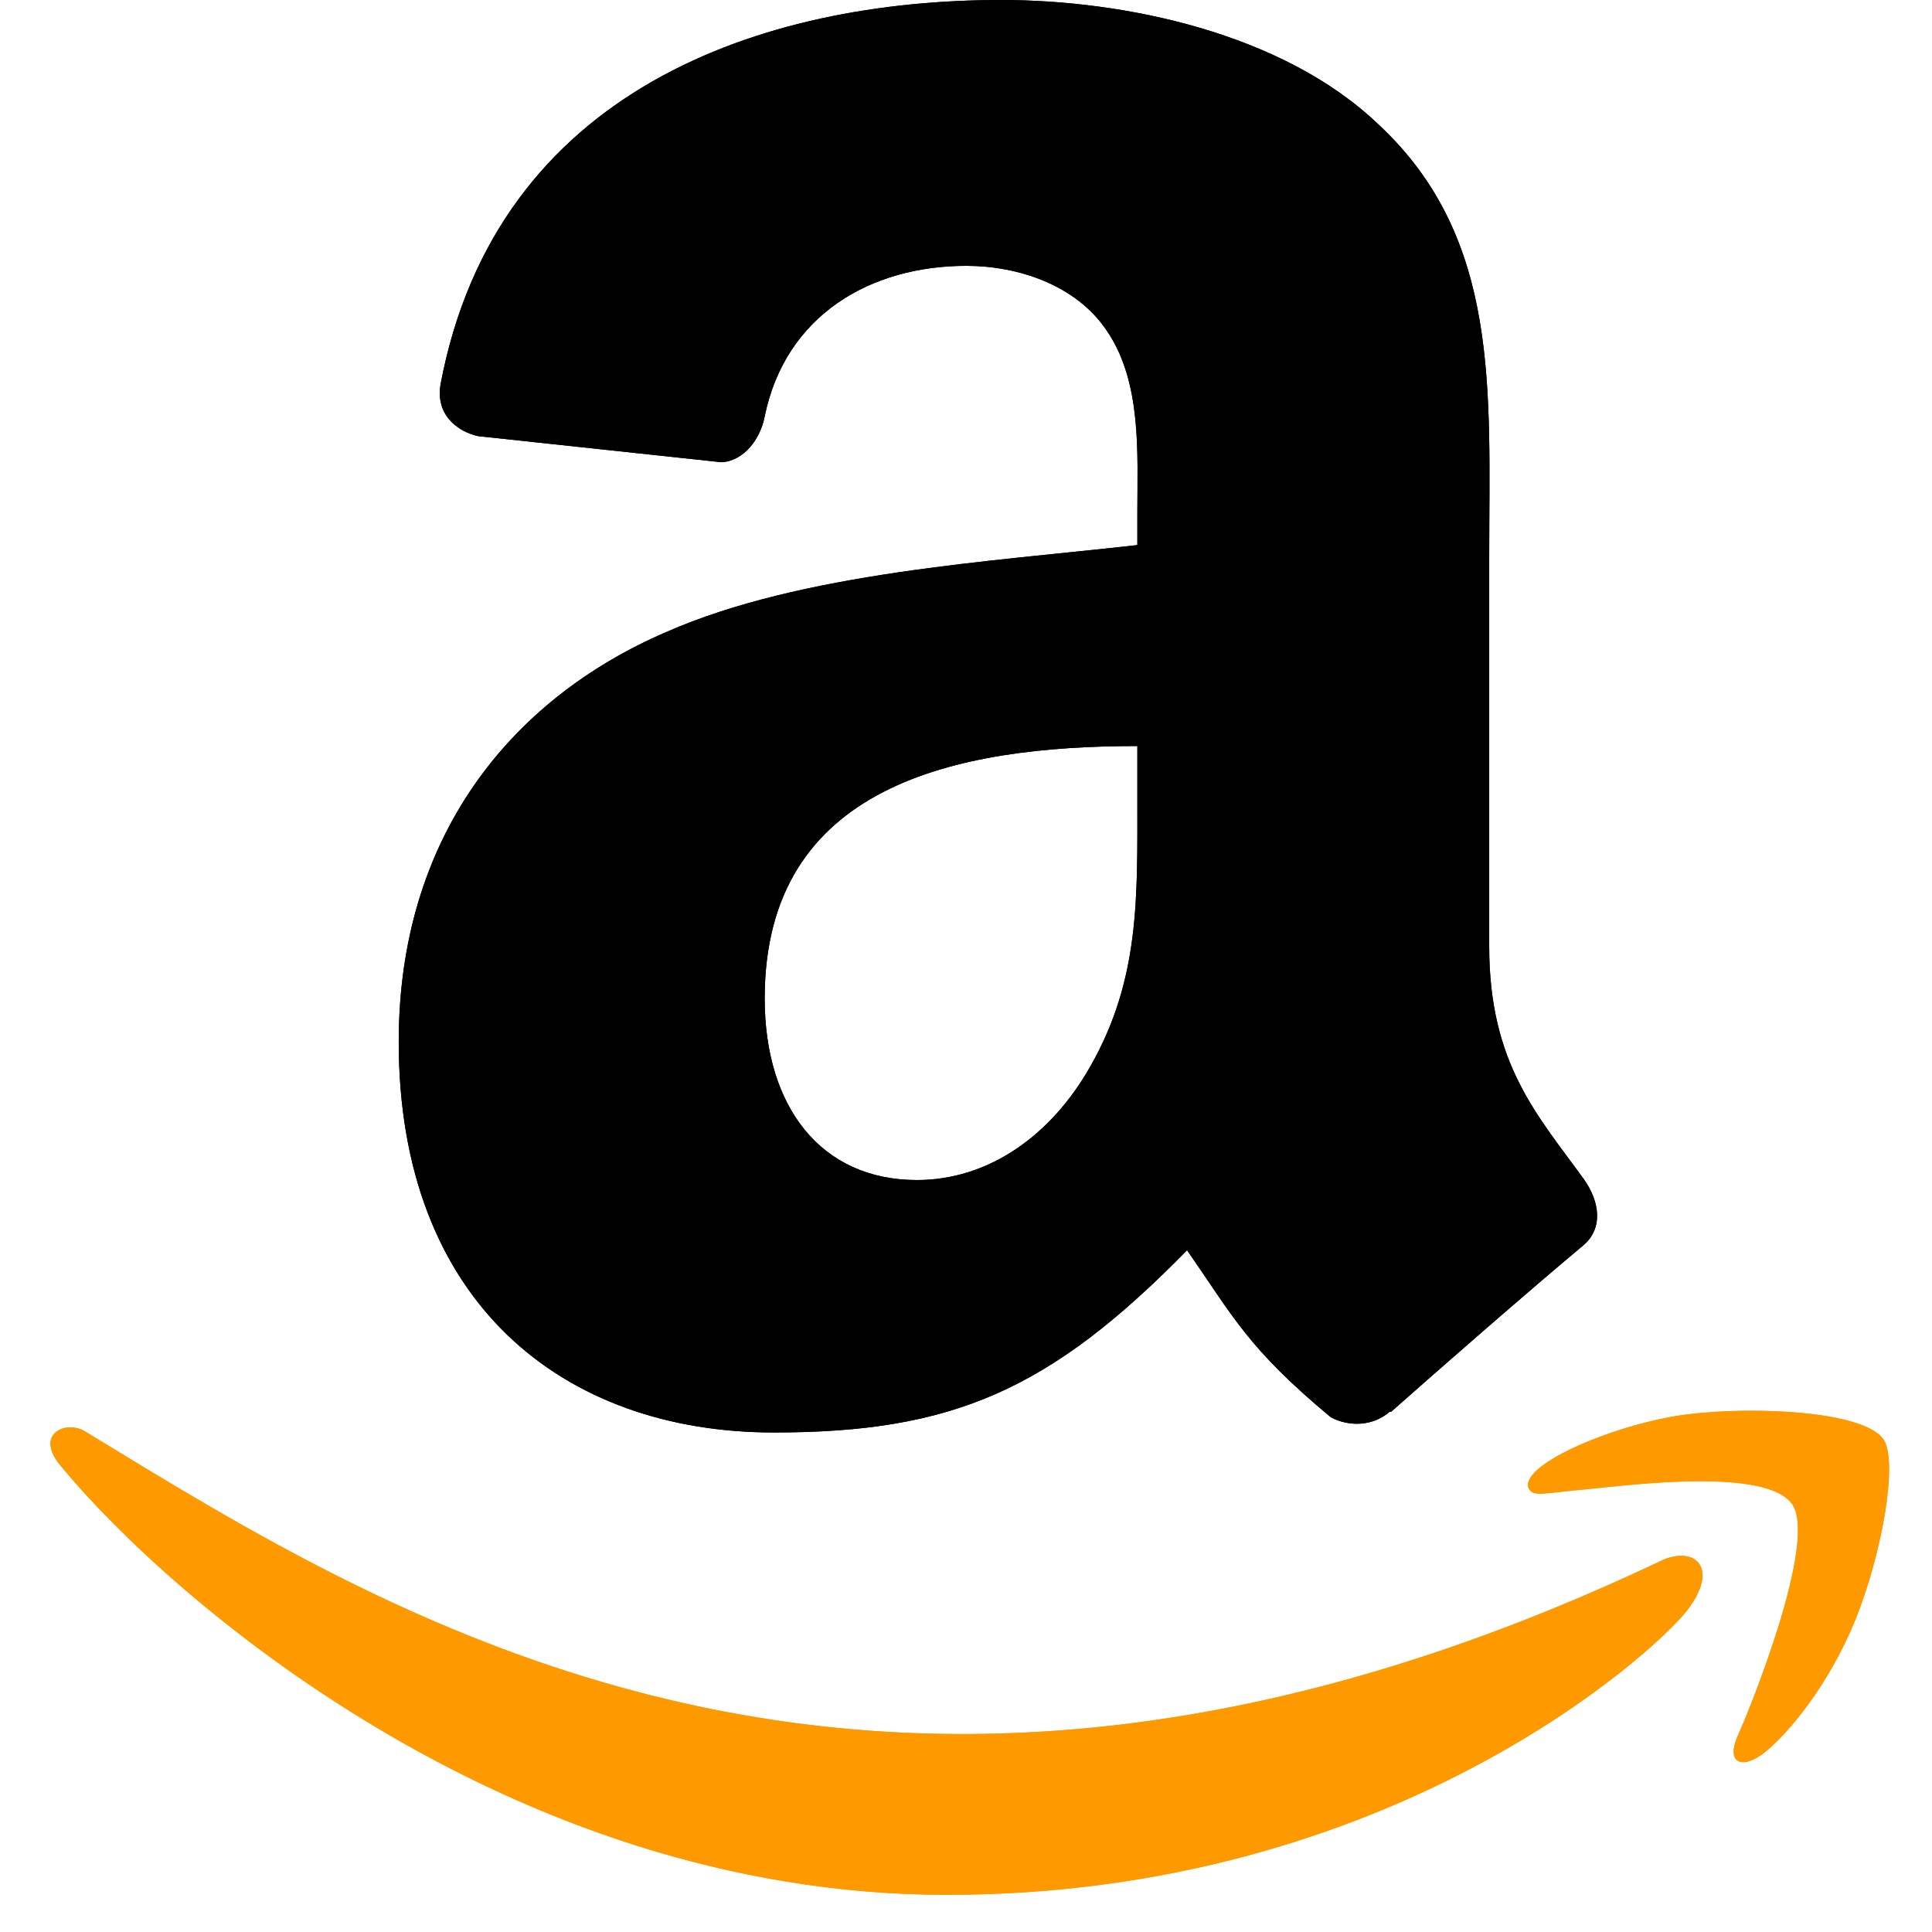
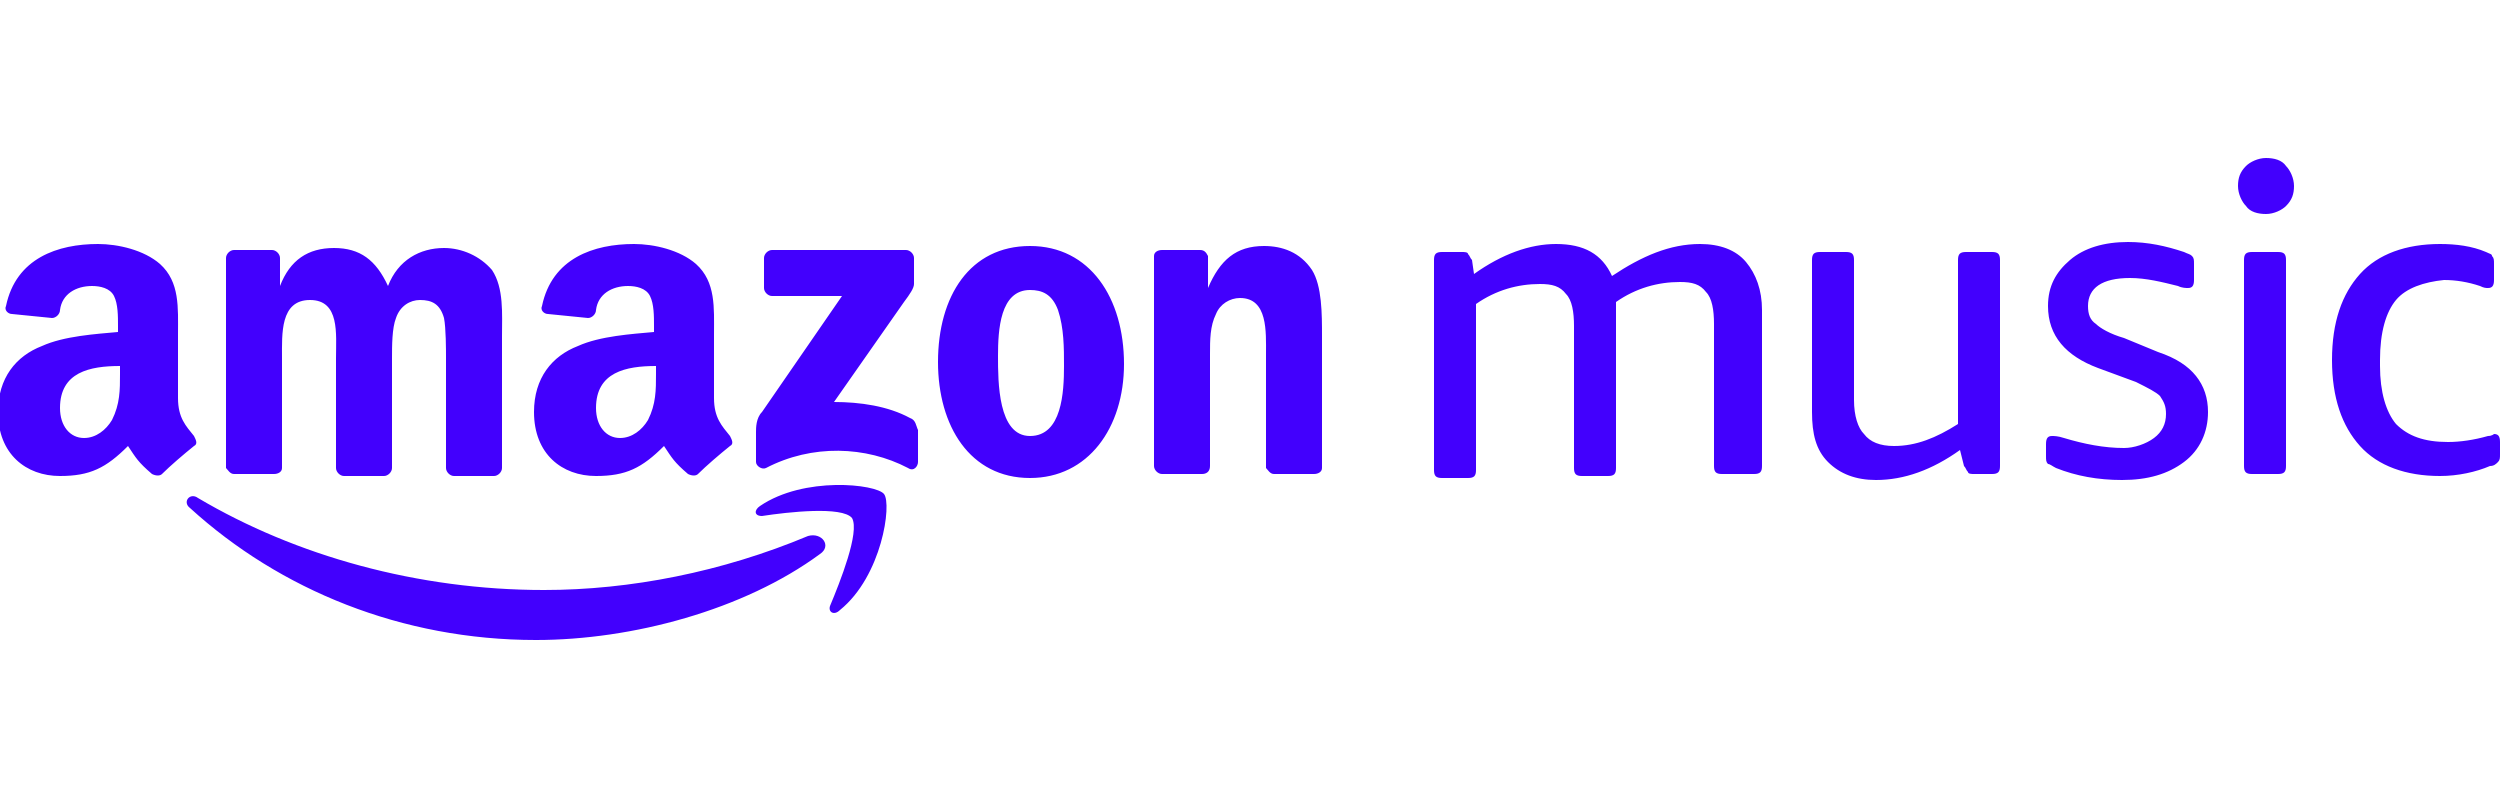
- <svg xmlns="http://www.w3.org/2000/svg" height="2500" viewBox="2.167 .438 251.038 259.969" width="2500">
-   <g fill="none" fill-rule="evenodd">
-     <path d="m221.503 210.324c-105.235 50.083-170.545 8.18-212.352-17.271-2.587-1.604-6.984.375-3.169 4.757 13.928 16.888 59.573 57.593 119.153 57.593 59.621 0 95.09-32.532 99.527-38.207 4.407-5.627 1.294-8.731-3.16-6.872zm29.555-16.322c-2.826-3.68-17.184-4.366-26.22-3.256-9.05 1.078-22.634 6.609-21.453 9.93.606 1.244 1.843.686 8.06.127 6.234-.622 23.698-2.826 27.337 1.931 3.656 4.79-5.57 27.608-7.255 31.288-1.628 3.68.622 4.629 3.68 2.178 3.016-2.45 8.476-8.795 12.14-17.774 3.639-9.028 5.858-21.622 3.71-24.424z" fill="#f90" fill-rule="nonzero" />
-     <path d="m150.744 108.13c0 13.141.332 24.1-6.31 35.77-5.361 9.489-13.853 15.324-23.341 15.324-12.952 0-20.495-9.868-20.495-24.432 0-28.75 25.76-33.968 50.146-33.968zm34.015 82.216c-2.23 1.992-5.456 2.135-7.97.806-11.196-9.298-13.189-13.615-19.356-22.487-18.502 18.882-31.596 24.527-55.601 24.527-28.37 0-50.478-17.506-50.478-52.565 0-27.373 14.85-46.018 35.96-55.126 18.313-8.066 43.884-9.489 63.43-11.718v-4.365c0-8.018.616-17.506-4.08-24.432-4.128-6.215-12.003-8.777-18.93-8.777-12.856 0-24.337 6.594-27.136 20.257-.57 3.037-2.799 6.026-5.835 6.168l-32.735-3.51c-2.751-.618-5.787-2.847-5.028-7.07 7.543-39.66 43.36-51.616 75.43-51.616 16.415 0 37.858 4.365 50.81 16.795 16.415 15.323 14.849 35.77 14.849 58.02v52.565c0 15.798 6.547 22.724 12.714 31.264 2.182 3.036 2.657 6.69-.095 8.966-6.879 5.74-19.119 16.415-25.855 22.393l-.095-.095" fill="#000" />
-     <path d="m221.503 210.324c-105.235 50.083-170.545 8.18-212.352-17.271-2.587-1.604-6.984.375-3.169 4.757 13.928 16.888 59.573 57.593 119.153 57.593 59.621 0 95.09-32.532 99.527-38.207 4.407-5.627 1.294-8.731-3.16-6.872zm29.555-16.322c-2.826-3.68-17.184-4.366-26.22-3.256-9.05 1.078-22.634 6.609-21.453 9.93.606 1.244 1.843.686 8.06.127 6.234-.622 23.698-2.826 27.337 1.931 3.656 4.79-5.57 27.608-7.255 31.288-1.628 3.68.622 4.629 3.68 2.178 3.016-2.45 8.476-8.795 12.14-17.774 3.639-9.028 5.858-21.622 3.71-24.424z" fill="#f90" fill-rule="nonzero" />
-     <path d="m150.744 108.13c0 13.141.332 24.1-6.31 35.77-5.361 9.489-13.853 15.324-23.341 15.324-12.952 0-20.495-9.868-20.495-24.432 0-28.75 25.76-33.968 50.146-33.968zm34.015 82.216c-2.23 1.992-5.456 2.135-7.97.806-11.196-9.298-13.189-13.615-19.356-22.487-18.502 18.882-31.596 24.527-55.601 24.527-28.37 0-50.478-17.506-50.478-52.565 0-27.373 14.85-46.018 35.96-55.126 18.313-8.066 43.884-9.489 63.43-11.718v-4.365c0-8.018.616-17.506-4.08-24.432-4.128-6.215-12.003-8.777-18.93-8.777-12.856 0-24.337 6.594-27.136 20.257-.57 3.037-2.799 6.026-5.835 6.168l-32.735-3.51c-2.751-.618-5.787-2.847-5.028-7.07 7.543-39.66 43.36-51.616 75.43-51.616 16.415 0 37.858 4.365 50.81 16.795 16.415 15.323 14.849 35.77 14.849 58.02v52.565c0 15.798 6.547 22.724 12.714 31.264 2.182 3.036 2.657 6.69-.095 8.966-6.879 5.74-19.119 16.415-25.855 22.393l-.095-.095" fill="#000" />
+ <svg xmlns="http://www.w3.org/2000/svg" xmlns:xlink="http://www.w3.org/1999/xlink" version="1.1" id="logos" x="0px" y="0px" viewBox="0 0 125 40" style="enable-background:new 0 0 125 40;" xml:space="preserve">
+   <style type="text/css">
+ 	.st0{fill-rule:evenodd;clip-rule:evenodd;fill:none;}
+ </style>
+   <g>
+     <g>
+       <g>
+         <g>
+           <defs>
+             <path id="SVGID_1_" d="M38.2,14.4v-1.5c0-0.2,0.2-0.4,0.4-0.4l6.7,0c0.2,0,0.4,0.2,0.4,0.4v1.3c0,0.2-0.2,0.5-0.5,0.9l-3.5,5       c1.3,0,2.7,0.2,3.8,0.8c0.3,0.1,0.3,0.4,0.4,0.6v1.6c0,0.2-0.2,0.5-0.5,0.3c-2.1-1.1-4.8-1.2-7.1,0c-0.2,0.1-0.5-0.1-0.5-0.3       v-1.5c0-0.2,0-0.7,0.3-1l4-5.8l-3.5,0C38.4,14.8,38.2,14.6,38.2,14.4L38.2,14.4z M13.7,23.7h-2c-0.2,0-0.3-0.2-0.4-0.3l0-10.5       c0-0.2,0.2-0.4,0.4-0.4l1.9,0c0.2,0,0.4,0.2,0.4,0.4v1.4h0c0.5-1.3,1.4-1.9,2.7-1.9c1.3,0,2.1,0.6,2.7,1.9       c0.5-1.3,1.6-1.9,2.8-1.9c0.9,0,1.8,0.4,2.4,1.1c0.6,0.9,0.5,2.2,0.5,3.3l0,6.6c0,0.2-0.2,0.4-0.4,0.4h-2       c-0.2,0-0.4-0.2-0.4-0.4l0-5.5c0-0.4,0-1.5-0.1-2c-0.2-0.7-0.6-0.9-1.2-0.9c-0.5,0-1,0.3-1.2,0.9c-0.2,0.5-0.2,1.4-0.2,2v5.5       c0,0.2-0.2,0.4-0.4,0.4h-2c-0.2,0-0.4-0.2-0.4-0.4l0-5.5c0-1.2,0.2-2.9-1.3-2.9c-1.5,0-1.4,1.7-1.4,2.9l0,5.5       C14.1,23.6,13.9,23.7,13.7,23.7L13.7,23.7z M51.5,12.3c3,0,4.7,2.6,4.7,5.9c0,3.2-1.8,5.7-4.7,5.7c-3,0-4.6-2.6-4.6-5.8       C46.9,14.8,48.5,12.3,51.5,12.3L51.5,12.3z M51.5,14.5c-1.5,0-1.6,2-1.6,3.3c0,1.3,0,4,1.6,4c1.6,0,1.7-2.2,1.7-3.5       c0-0.9,0-1.9-0.3-2.8C52.6,14.7,52.1,14.5,51.5,14.5L51.5,14.5z M60.1,23.7h-2c-0.2,0-0.4-0.2-0.4-0.4l0-10.5       c0-0.2,0.2-0.3,0.4-0.3l1.9,0c0.2,0,0.3,0.1,0.4,0.3v1.6h0c0.6-1.4,1.4-2.1,2.8-2.1c0.9,0,1.8,0.3,2.4,1.2       c0.5,0.8,0.5,2.2,0.5,3.3v6.6c0,0.2-0.2,0.3-0.4,0.3h-2c-0.2,0-0.3-0.2-0.4-0.3v-5.7c0-1.1,0.1-2.8-1.3-2.8       c-0.5,0-1,0.3-1.2,0.8c-0.3,0.6-0.3,1.3-0.3,2v5.6C60.5,23.6,60.3,23.7,60.1,23.7L60.1,23.7z M34.9,23.7       c-0.1,0.1-0.3,0.1-0.5,0c-0.7-0.6-0.8-0.8-1.2-1.4c-1.1,1.1-1.9,1.5-3.4,1.5c-1.7,0-3.1-1.1-3.1-3.2c0-1.7,0.9-2.8,2.2-3.3       c1.1-0.5,2.7-0.6,3.8-0.7v-0.3c0-0.5,0-1.1-0.2-1.5c-0.2-0.4-0.7-0.5-1.1-0.5c-0.8,0-1.5,0.4-1.6,1.2c0,0.2-0.2,0.4-0.4,0.4       l-2-0.2c-0.2,0-0.4-0.2-0.3-0.4c0.5-2.4,2.6-3.1,4.6-3.1c1,0,2.3,0.3,3.1,1c1,0.9,0.9,2.2,0.9,3.5v3.2c0,1,0.4,1.4,0.8,1.9       c0.1,0.2,0.2,0.4,0,0.5C36,22.7,35.3,23.3,34.9,23.7L34.9,23.7L34.9,23.7z M32.8,18.7v-0.4c-1.5,0-3,0.3-3,2.1       c0,0.9,0.5,1.5,1.2,1.5c0.6,0,1.1-0.4,1.4-0.9C32.8,20.2,32.8,19.5,32.8,18.7L32.8,18.7z M8.1,23.7c-0.1,0.1-0.3,0.1-0.5,0       c-0.7-0.6-0.8-0.8-1.2-1.4c-1.1,1.1-1.9,1.5-3.4,1.5c-1.7,0-3.1-1.1-3.1-3.2c0-1.7,0.9-2.8,2.2-3.3c1.1-0.5,2.7-0.6,3.8-0.7       v-0.3c0-0.5,0-1.1-0.2-1.5c-0.2-0.4-0.7-0.5-1.1-0.5c-0.8,0-1.5,0.4-1.6,1.2c0,0.2-0.2,0.4-0.4,0.4l-2-0.2       c-0.2,0-0.4-0.2-0.3-0.4c0.5-2.4,2.6-3.1,4.6-3.1c1,0,2.3,0.3,3.1,1c1,0.9,0.9,2.2,0.9,3.5v3.2c0,1,0.4,1.4,0.8,1.9       c0.1,0.2,0.2,0.4,0,0.5C9.2,22.7,8.5,23.3,8.1,23.7L8.1,23.7L8.1,23.7z M6,18.7v-0.4c-1.5,0-3,0.3-3,2.1c0,0.9,0.5,1.5,1.2,1.5       c0.6,0,1.1-0.4,1.4-0.9C6,20.2,6,19.5,6,18.7L6,18.7z M41,27.7c-3.8,2.8-9.4,4.3-14.2,4.3c-6.7,0-12.8-2.5-17.3-6.6       c-0.4-0.3,0-0.8,0.4-0.5c4.9,2.9,11,4.6,17.3,4.6c4.3,0,8.9-0.9,13.2-2.7C41.1,26.6,41.6,27.3,41,27.7L41,27.7z M42.6,25.9       c-0.5-0.6-3.2-0.3-4.5-0.1c-0.4,0-0.4-0.3-0.1-0.5c2.2-1.5,5.8-1.1,6.2-0.6c0.4,0.5-0.1,4.1-2.2,5.8c-0.3,0.3-0.6,0.1-0.5-0.2       C42,29.1,43,26.6,42.6,25.9L42.6,25.9z M107.7,21.9c0.4-0.3,0.6-0.7,0.6-1.2c0-0.4-0.1-0.6-0.3-0.9c-0.2-0.2-0.6-0.4-1.2-0.7       l-1.9-0.7c-1.6-0.6-2.5-1.6-2.5-3.1c0-1,0.4-1.7,1.1-2.3c0.7-0.6,1.7-0.9,2.9-0.9c1,0,1.9,0.2,2.8,0.5c0.2,0.1,0.3,0.1,0.4,0.2       c0.1,0.1,0.1,0.2,0.1,0.4V14c0,0.3-0.1,0.4-0.3,0.4c-0.1,0-0.3,0-0.5-0.1c-0.8-0.2-1.6-0.4-2.4-0.4c-1.4,0-2.1,0.5-2.1,1.4       c0,0.4,0.1,0.7,0.4,0.9c0.2,0.2,0.7,0.5,1.4,0.7l1.7,0.7c0.9,0.3,1.5,0.7,1.9,1.2c0.4,0.5,0.6,1.1,0.6,1.8c0,1-0.4,1.9-1.2,2.5       c-0.8,0.6-1.8,0.9-3.1,0.9c-1.2,0-2.3-0.2-3.3-0.6c-0.2-0.1-0.3-0.2-0.4-0.2c-0.1-0.1-0.1-0.2-0.1-0.4v-0.6       c0-0.3,0.1-0.4,0.3-0.4c0.1,0,0.3,0,0.6,0.1c1,0.3,2,0.5,3,0.5C106.7,22.4,107.3,22.2,107.7,21.9L107.7,21.9z M97.9,13       c0-0.3,0.1-0.4,0.4-0.4h1.3c0.3,0,0.4,0.1,0.4,0.4v10.3c0,0.3-0.1,0.4-0.4,0.4h-0.9c-0.1,0-0.3,0-0.3-0.1       c-0.1-0.1-0.1-0.2-0.2-0.3L98,22.5c-1.4,1-2.8,1.5-4.2,1.5c-1,0-1.8-0.3-2.4-0.9c-0.6-0.6-0.8-1.4-0.8-2.5V13       c0-0.3,0.1-0.4,0.4-0.4h1.3c0.3,0,0.4,0.1,0.4,0.4v7c0,0.8,0.2,1.4,0.5,1.7c0.3,0.4,0.8,0.6,1.5,0.6c1.1,0,2.1-0.4,3.2-1.1V13       L97.9,13z M86.1,23.7c-0.3,0-0.4-0.1-0.4-0.4v-7.1c0-0.7-0.1-1.3-0.4-1.6c-0.3-0.4-0.7-0.5-1.3-0.5c-1.1,0-2.2,0.3-3.2,1       c0,0.1,0,0.2,0,0.3v8c0,0.3-0.1,0.4-0.4,0.4h-1.3c-0.3,0-0.4-0.1-0.4-0.4v-7.1c0-0.7-0.1-1.3-0.4-1.6c-0.3-0.4-0.7-0.5-1.3-0.5       c-1.1,0-2.2,0.3-3.2,1v8.3c0,0.3-0.1,0.4-0.4,0.4h-1.3c-0.3,0-0.4-0.1-0.4-0.4V13c0-0.3,0.1-0.4,0.4-0.4h1c0.1,0,0.3,0,0.3,0.1       c0.1,0.1,0.1,0.2,0.2,0.3l0.1,0.7c1.4-1,2.8-1.5,4.1-1.5c1.4,0,2.3,0.5,2.8,1.6c1.5-1,2.9-1.6,4.4-1.6c1,0,1.8,0.3,2.3,0.9       c0.5,0.6,0.8,1.4,0.8,2.4v7.8c0,0.3-0.1,0.4-0.4,0.4H86.1L86.1,23.7z M119.8,15c-0.5,0.6-0.8,1.6-0.8,3v0.3       c0,1.3,0.3,2.3,0.8,2.9c0.6,0.6,1.4,0.9,2.6,0.9c0.6,0,1.3-0.1,2-0.3c0.2,0,0.3-0.1,0.3-0.1c0.2,0,0.3,0.1,0.3,0.4v0.6       c0,0.2,0,0.3-0.1,0.4c-0.1,0.1-0.2,0.2-0.4,0.2c-0.7,0.3-1.6,0.5-2.5,0.5c-1.7,0-3.1-0.5-4-1.5c-0.9-1-1.4-2.4-1.4-4.3       c0-1.9,0.5-3.3,1.4-4.3c0.9-1,2.3-1.5,4-1.5c0.8,0,1.6,0.1,2.3,0.4c0.2,0.1,0.3,0.1,0.3,0.2c0.1,0.1,0.1,0.2,0.1,0.4V14       c0,0.3-0.1,0.4-0.3,0.4c-0.1,0-0.2,0-0.4-0.1c-0.6-0.2-1.2-0.3-1.8-0.3C121.2,14.1,120.3,14.4,119.8,15L119.8,15z M113.9,12.6       c0.3,0,0.4,0.1,0.4,0.4v10.3c0,0.3-0.1,0.4-0.4,0.4h-1.3c-0.3,0-0.4-0.1-0.4-0.4V13c0-0.3,0.1-0.4,0.4-0.4H113.9L113.9,12.6z        M114.3,8.3c0.2,0.2,0.4,0.6,0.4,1c0,0.4-0.1,0.7-0.4,1c-0.2,0.2-0.6,0.4-1,0.4c-0.4,0-0.8-0.1-1-0.4c-0.2-0.2-0.4-0.6-0.4-1       c0-0.4,0.1-0.7,0.4-1c0.2-0.2,0.6-0.4,1-0.4C113.7,7.9,114.1,8,114.3,8.3L114.3,8.3z" />
+           </defs>
+           <use xlink:href="#SVGID_1_" style="overflow:visible;fill-rule:evenodd;clip-rule:evenodd;fill:#4200FD;" />
+           <clipPath id="SVGID_2_">
+             <use xlink:href="#SVGID_1_" style="overflow:visible;" />
+           </clipPath>
+         </g>
+       </g>
+       <rect x="0" y="0" class="st0" width="125" height="40" />
+     </g>
  </g>
</svg>
